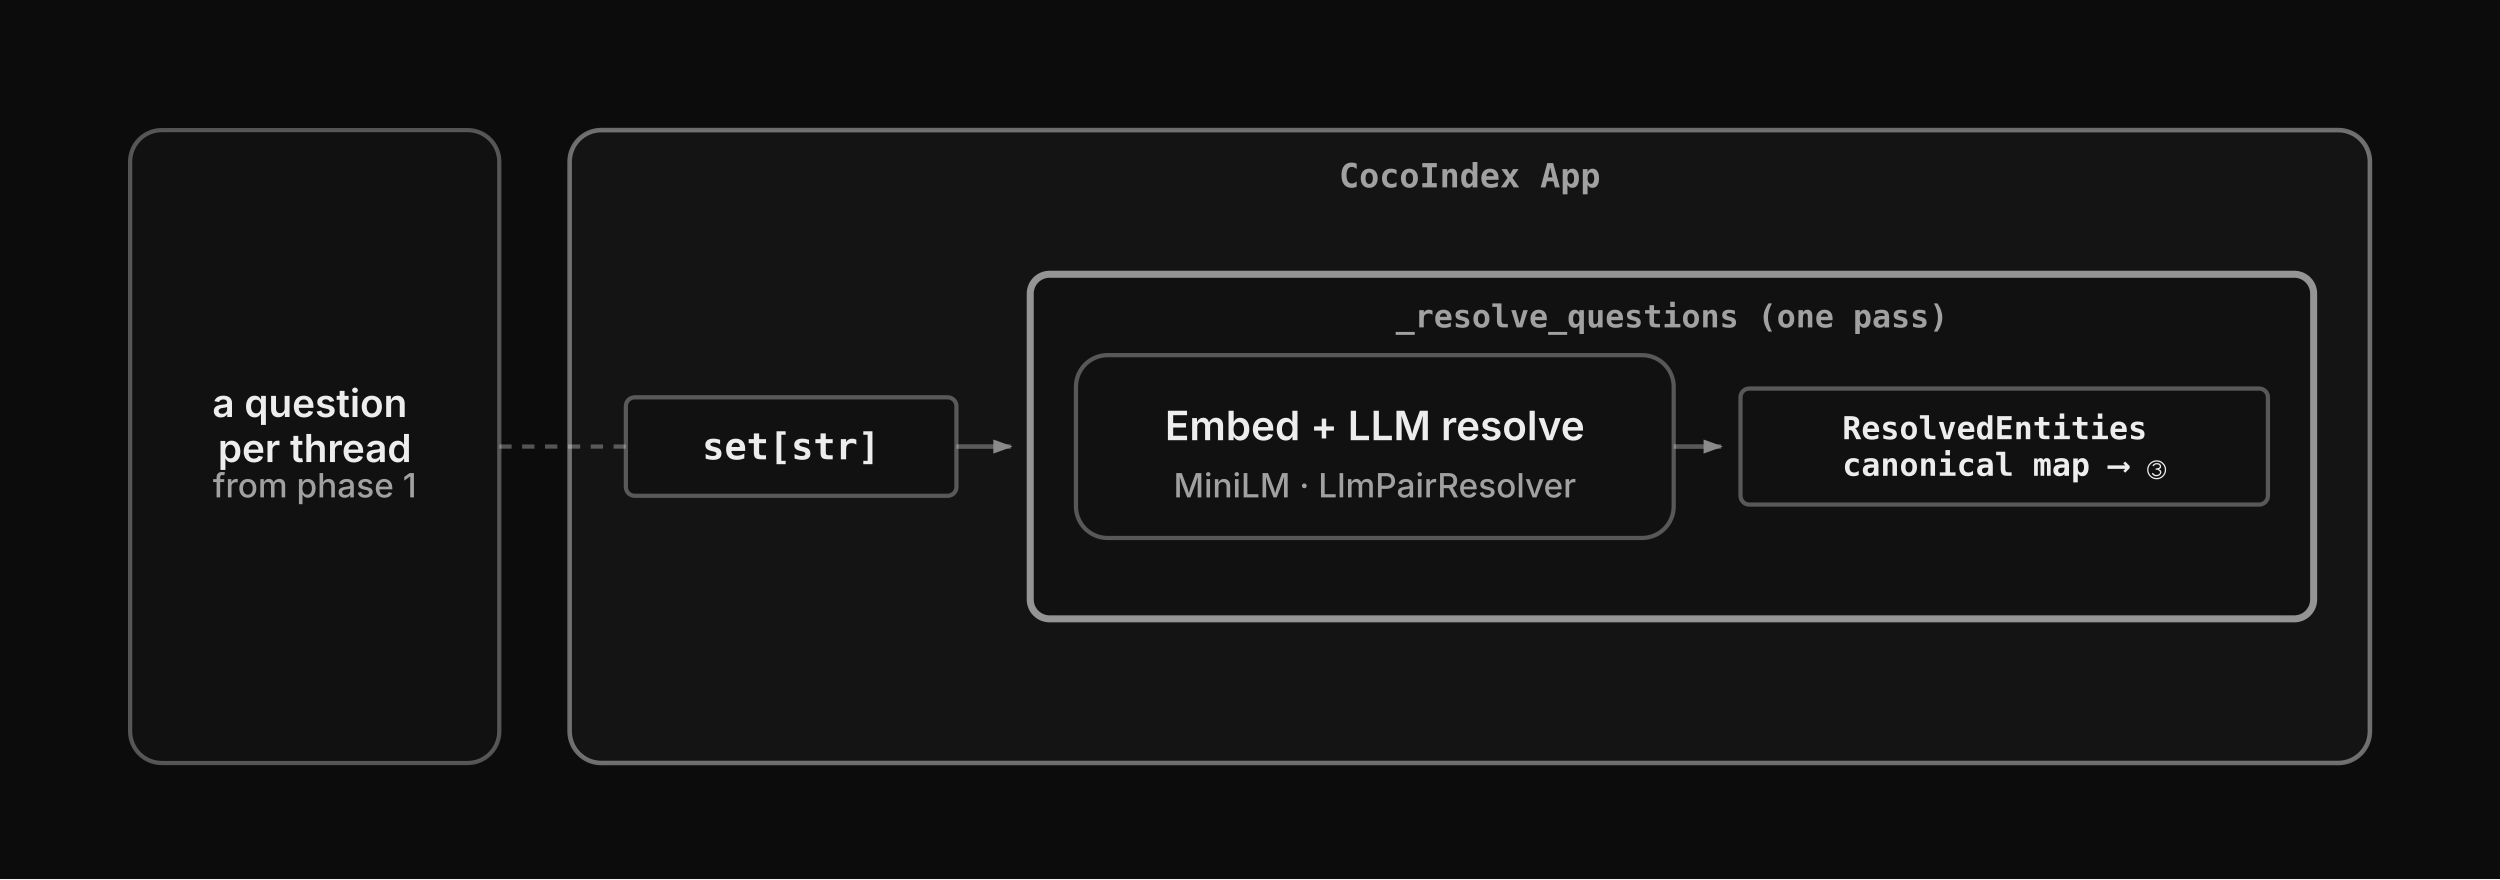
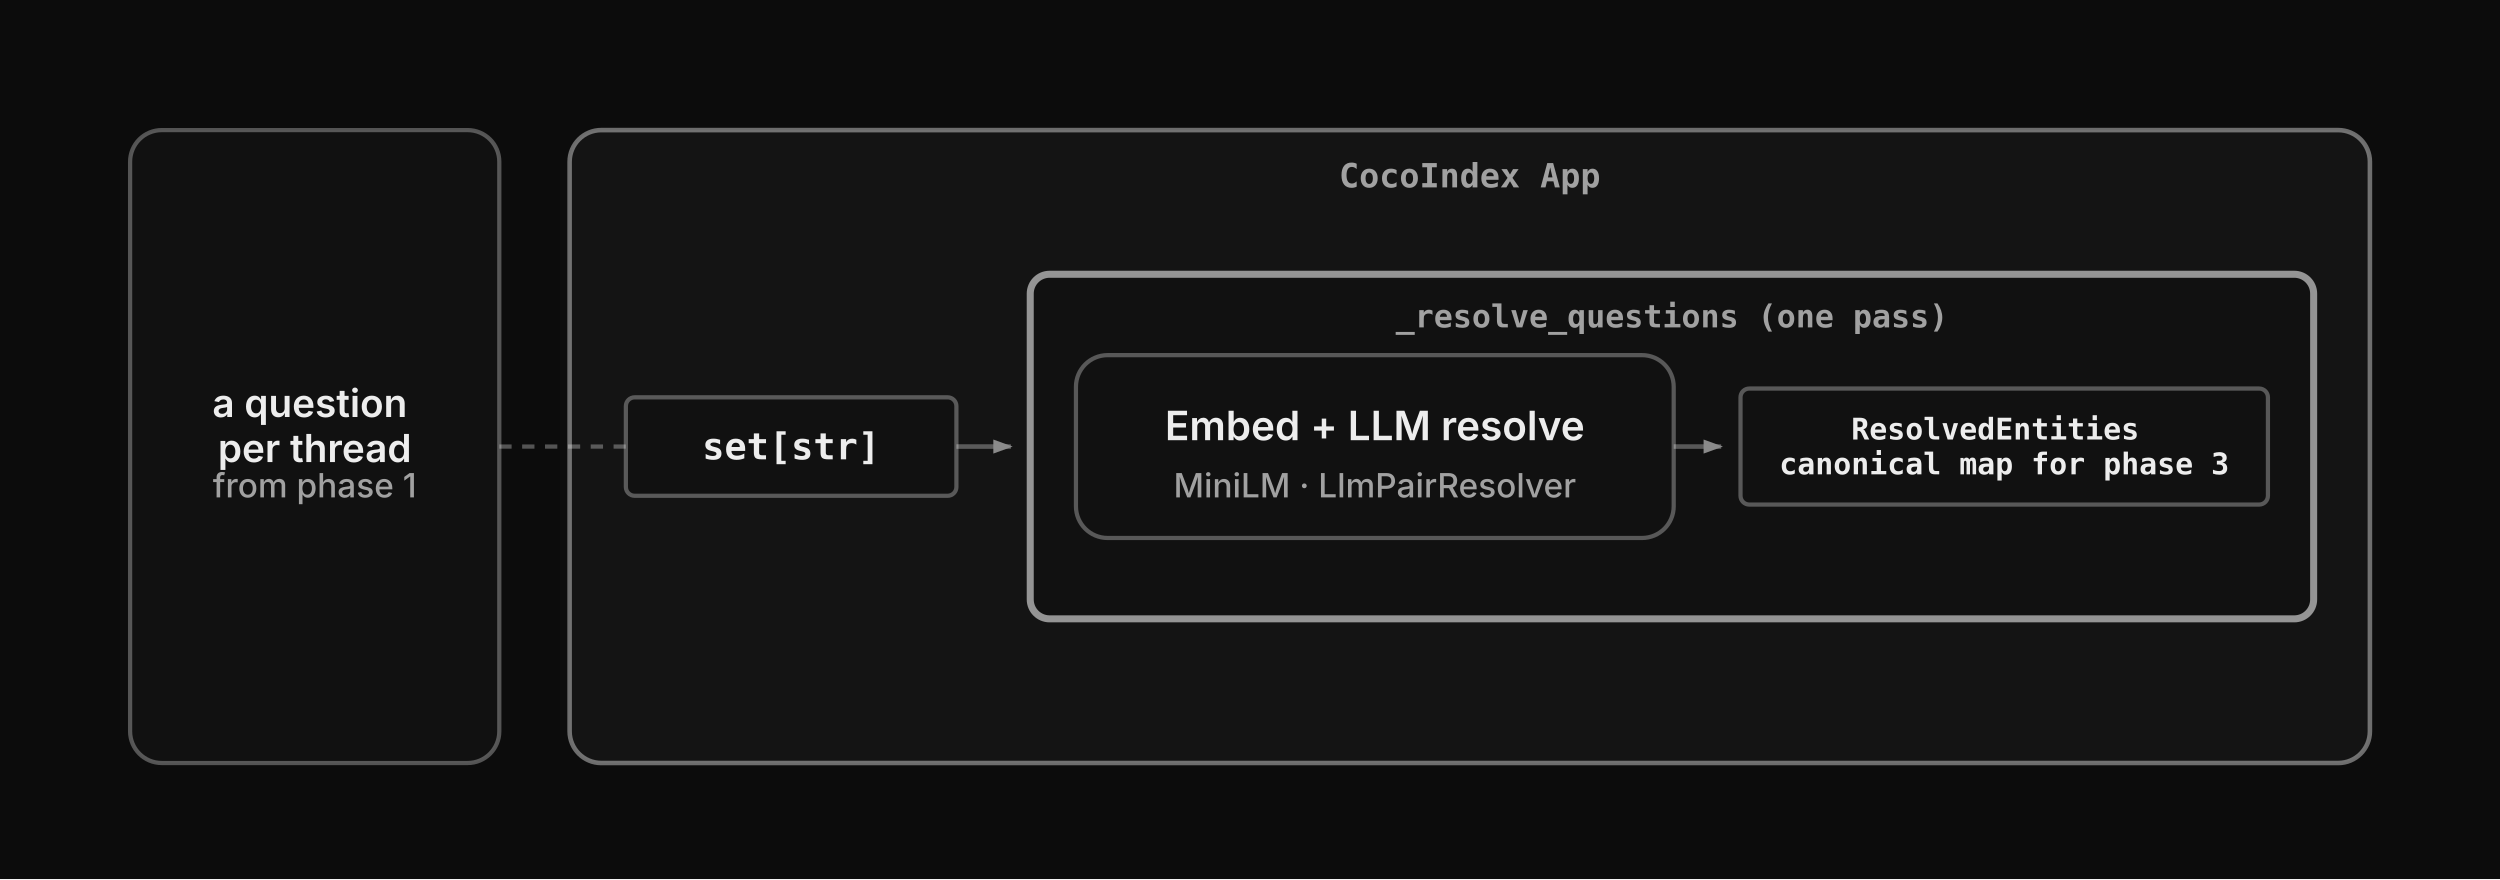
<svg xmlns="http://www.w3.org/2000/svg" width="1422" height="500" viewBox="0 0 1422 500" role="img">
  <rect x="0" y="0" width="1422" height="500" fill="#0C0C0C" />
  <g transform="translate(34,34)">
    <defs>
      <marker id="ah" markerWidth="13" markerHeight="12" refX="10" refY="4" orient="auto" markerUnits="userSpaceOnUse">
        <path d="M0 0 L11 4 L0 8 Z" fill="#8A8A8A" />
      </marker>
    </defs>
    <rect x="40" y="40" width="210" height="360" rx="18" fill="#111111" stroke="rgba(255,255,255,0.3)" stroke-width="2.4" />
    <text text-anchor="middle" dominant-baseline="central" font-family="Geist, system-ui, -apple-system, 'Segoe UI', sans-serif" font-size="22" font-weight="600" fill="#EDEDED">
      <tspan x="145.0" y="195.2">a question</tspan>
      <tspan x="145.0" y="220.8">per thread</tspan>
    </text>
    <text text-anchor="middle" dominant-baseline="central" font-family="Geist, system-ui, -apple-system, 'Segoe UI', sans-serif" font-size="19" font-weight="500" fill="#A1A1A1">
      <tspan x="145.0" y="242.0">from phase 1</tspan>
    </text>
    <rect x="290" y="40" width="1024" height="360" rx="18" fill="#141414" stroke="rgba(255,255,255,0.4)" stroke-width="2.6" />
    <text text-anchor="middle" dominant-baseline="central" font-family="'Geist Mono', ui-monospace, SFMono-Regular, Menlo, monospace" font-size="19" font-weight="600" fill="#A1A1A1">
      <tspan x="802.0" y="66.0">CocoIndex App</tspan>
    </text>
    <line x1="250" y1="220.0" x2="322" y2="220.0" stroke="rgba(255,255,255,0.3)" stroke-width="2.4" stroke-dasharray="7 6" />
    <rect x="322" y="192.0" width="188" height="56" rx="5" fill="#111111" stroke="rgba(255,255,255,0.3)" stroke-width="2.4" />
    <text text-anchor="middle" dominant-baseline="central" font-family="'Geist Mono', ui-monospace, SFMono-Regular, Menlo, monospace" font-size="21" font-weight="600" fill="#EDEDED">
      <tspan x="416.0" y="220.0">set[str]</tspan>
    </text>
    <line x1="510" y1="220.0" x2="541" y2="220.0" stroke="rgba(255,255,255,0.3)" stroke-width="2.6" marker-end="url(#ah)" />
    <rect x="552" y="122.0" width="730" height="196" rx="11" fill="#111111" stroke="rgba(255,255,255,0.55)" stroke-width="4.0" />
    <text text-anchor="middle" dominant-baseline="central" font-family="'Geist Mono', ui-monospace, SFMono-Regular, Menlo, monospace" font-size="18" font-weight="600" fill="#A1A1A1">
      <tspan x="917.0" y="146.0">_resolve_questions (one pass)</tspan>
    </text>
    <rect x="578" y="168.0" width="340" height="104" rx="18" fill="#111111" stroke="rgba(255,255,255,0.3)" stroke-width="2.4" />
    <text text-anchor="middle" dominant-baseline="central" font-family="Geist, system-ui, -apple-system, 'Segoe UI', sans-serif" font-size="23" font-weight="600" fill="#EDEDED">
      <tspan x="748.0" y="208.0">Embed + LLM resolve</tspan>
    </text>
    <text text-anchor="middle" dominant-baseline="central" font-family="Geist, system-ui, -apple-system, 'Segoe UI', sans-serif" font-size="19" font-weight="500" fill="#A1A1A1">
      <tspan x="748.0" y="242.0">MiniLM · LlmPairResolver</tspan>
    </text>
    <line x1="918" y1="220.0" x2="945" y2="220.0" stroke="rgba(255,255,255,0.3)" stroke-width="2.6" marker-end="url(#ah)" />
    <rect x="956" y="187.0" width="300" height="66" rx="5" fill="#111111" stroke="rgba(255,255,255,0.3)" stroke-width="2.4" />
-     <text text-anchor="middle" dominant-baseline="central" font-family="'Geist Mono', ui-monospace, SFMono-Regular, Menlo, monospace" font-size="18" font-weight="600" fill="#EDEDED">
-       <tspan x="1106.0" y="209.6">ResolvedEntities</tspan>
-       <tspan x="1106.0" y="230.4">canonical map ⟶ ③</tspan>
+     <text text-anchor="middle" dominant-baseline="central" font-family="'Geist Mono', ui-monospace, SFMono-Regular, Menlo, monospace" font-size="17" font-weight="600" fill="#EDEDED">
+       <tspan x="1106.0" y="210.1">ResolvedEntities</tspan>
+       <tspan x="1106.0" y="229.9">canonical map for phase 3</tspan>
    </text>
  </g>
</svg>
